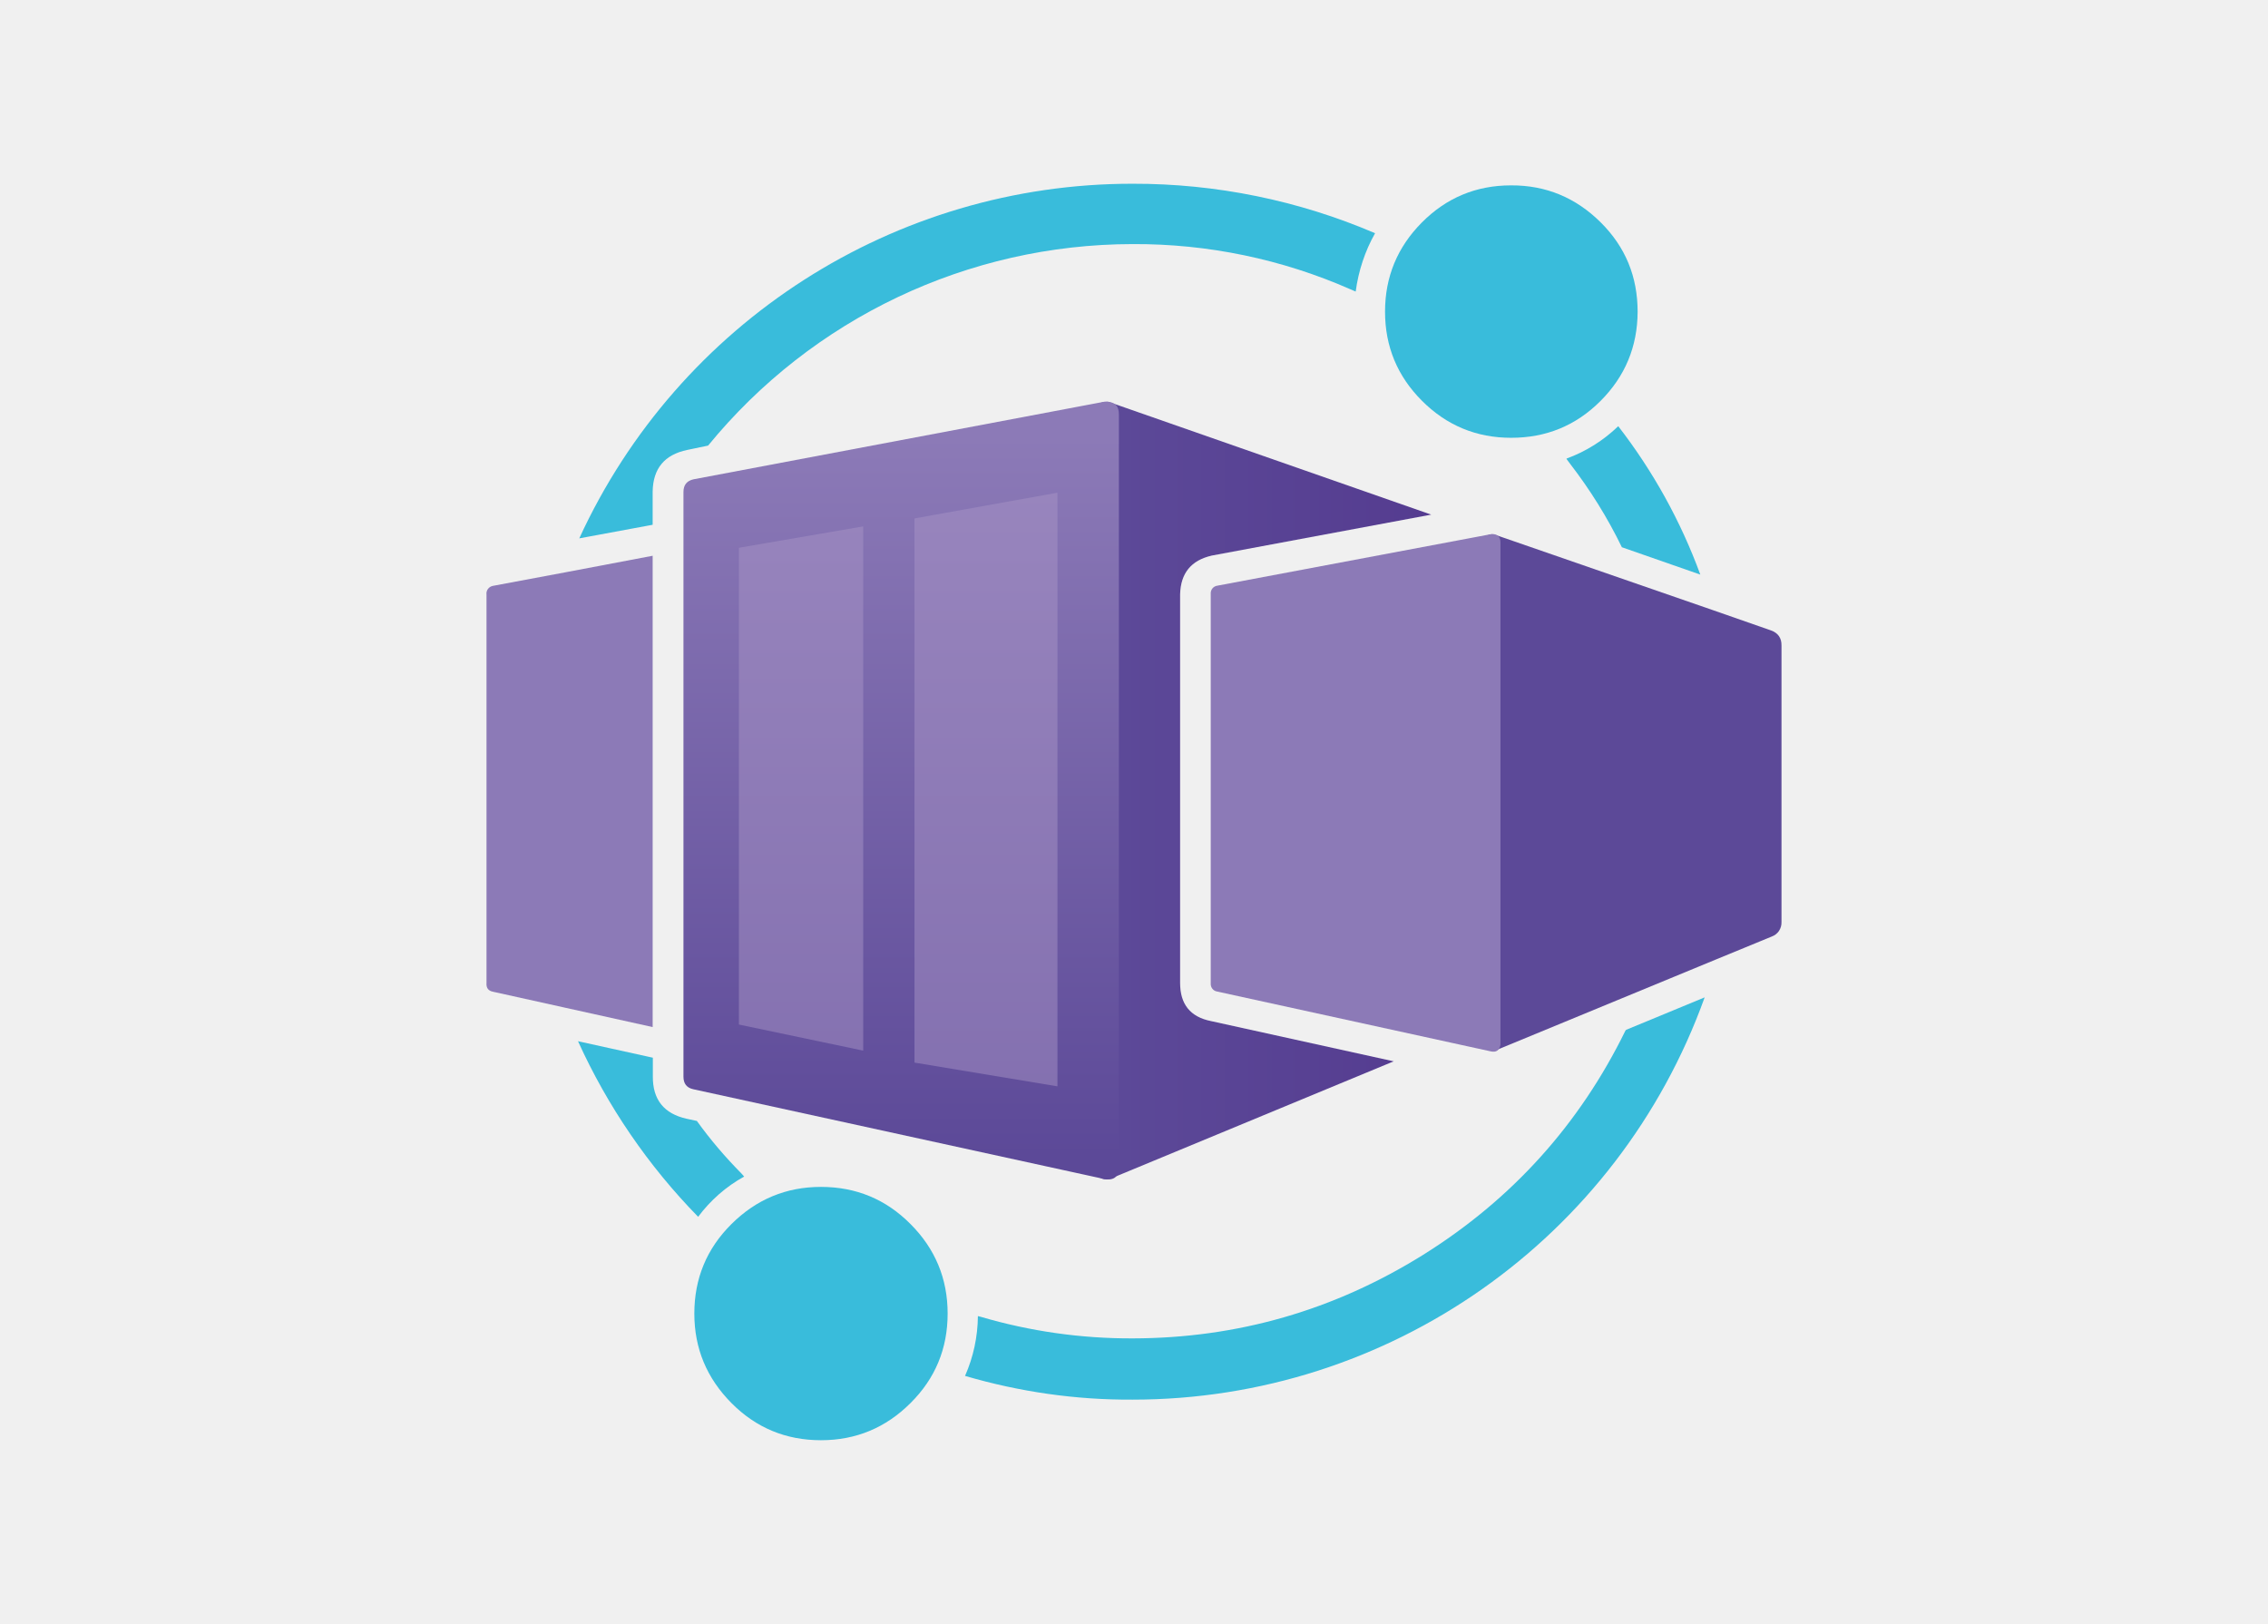
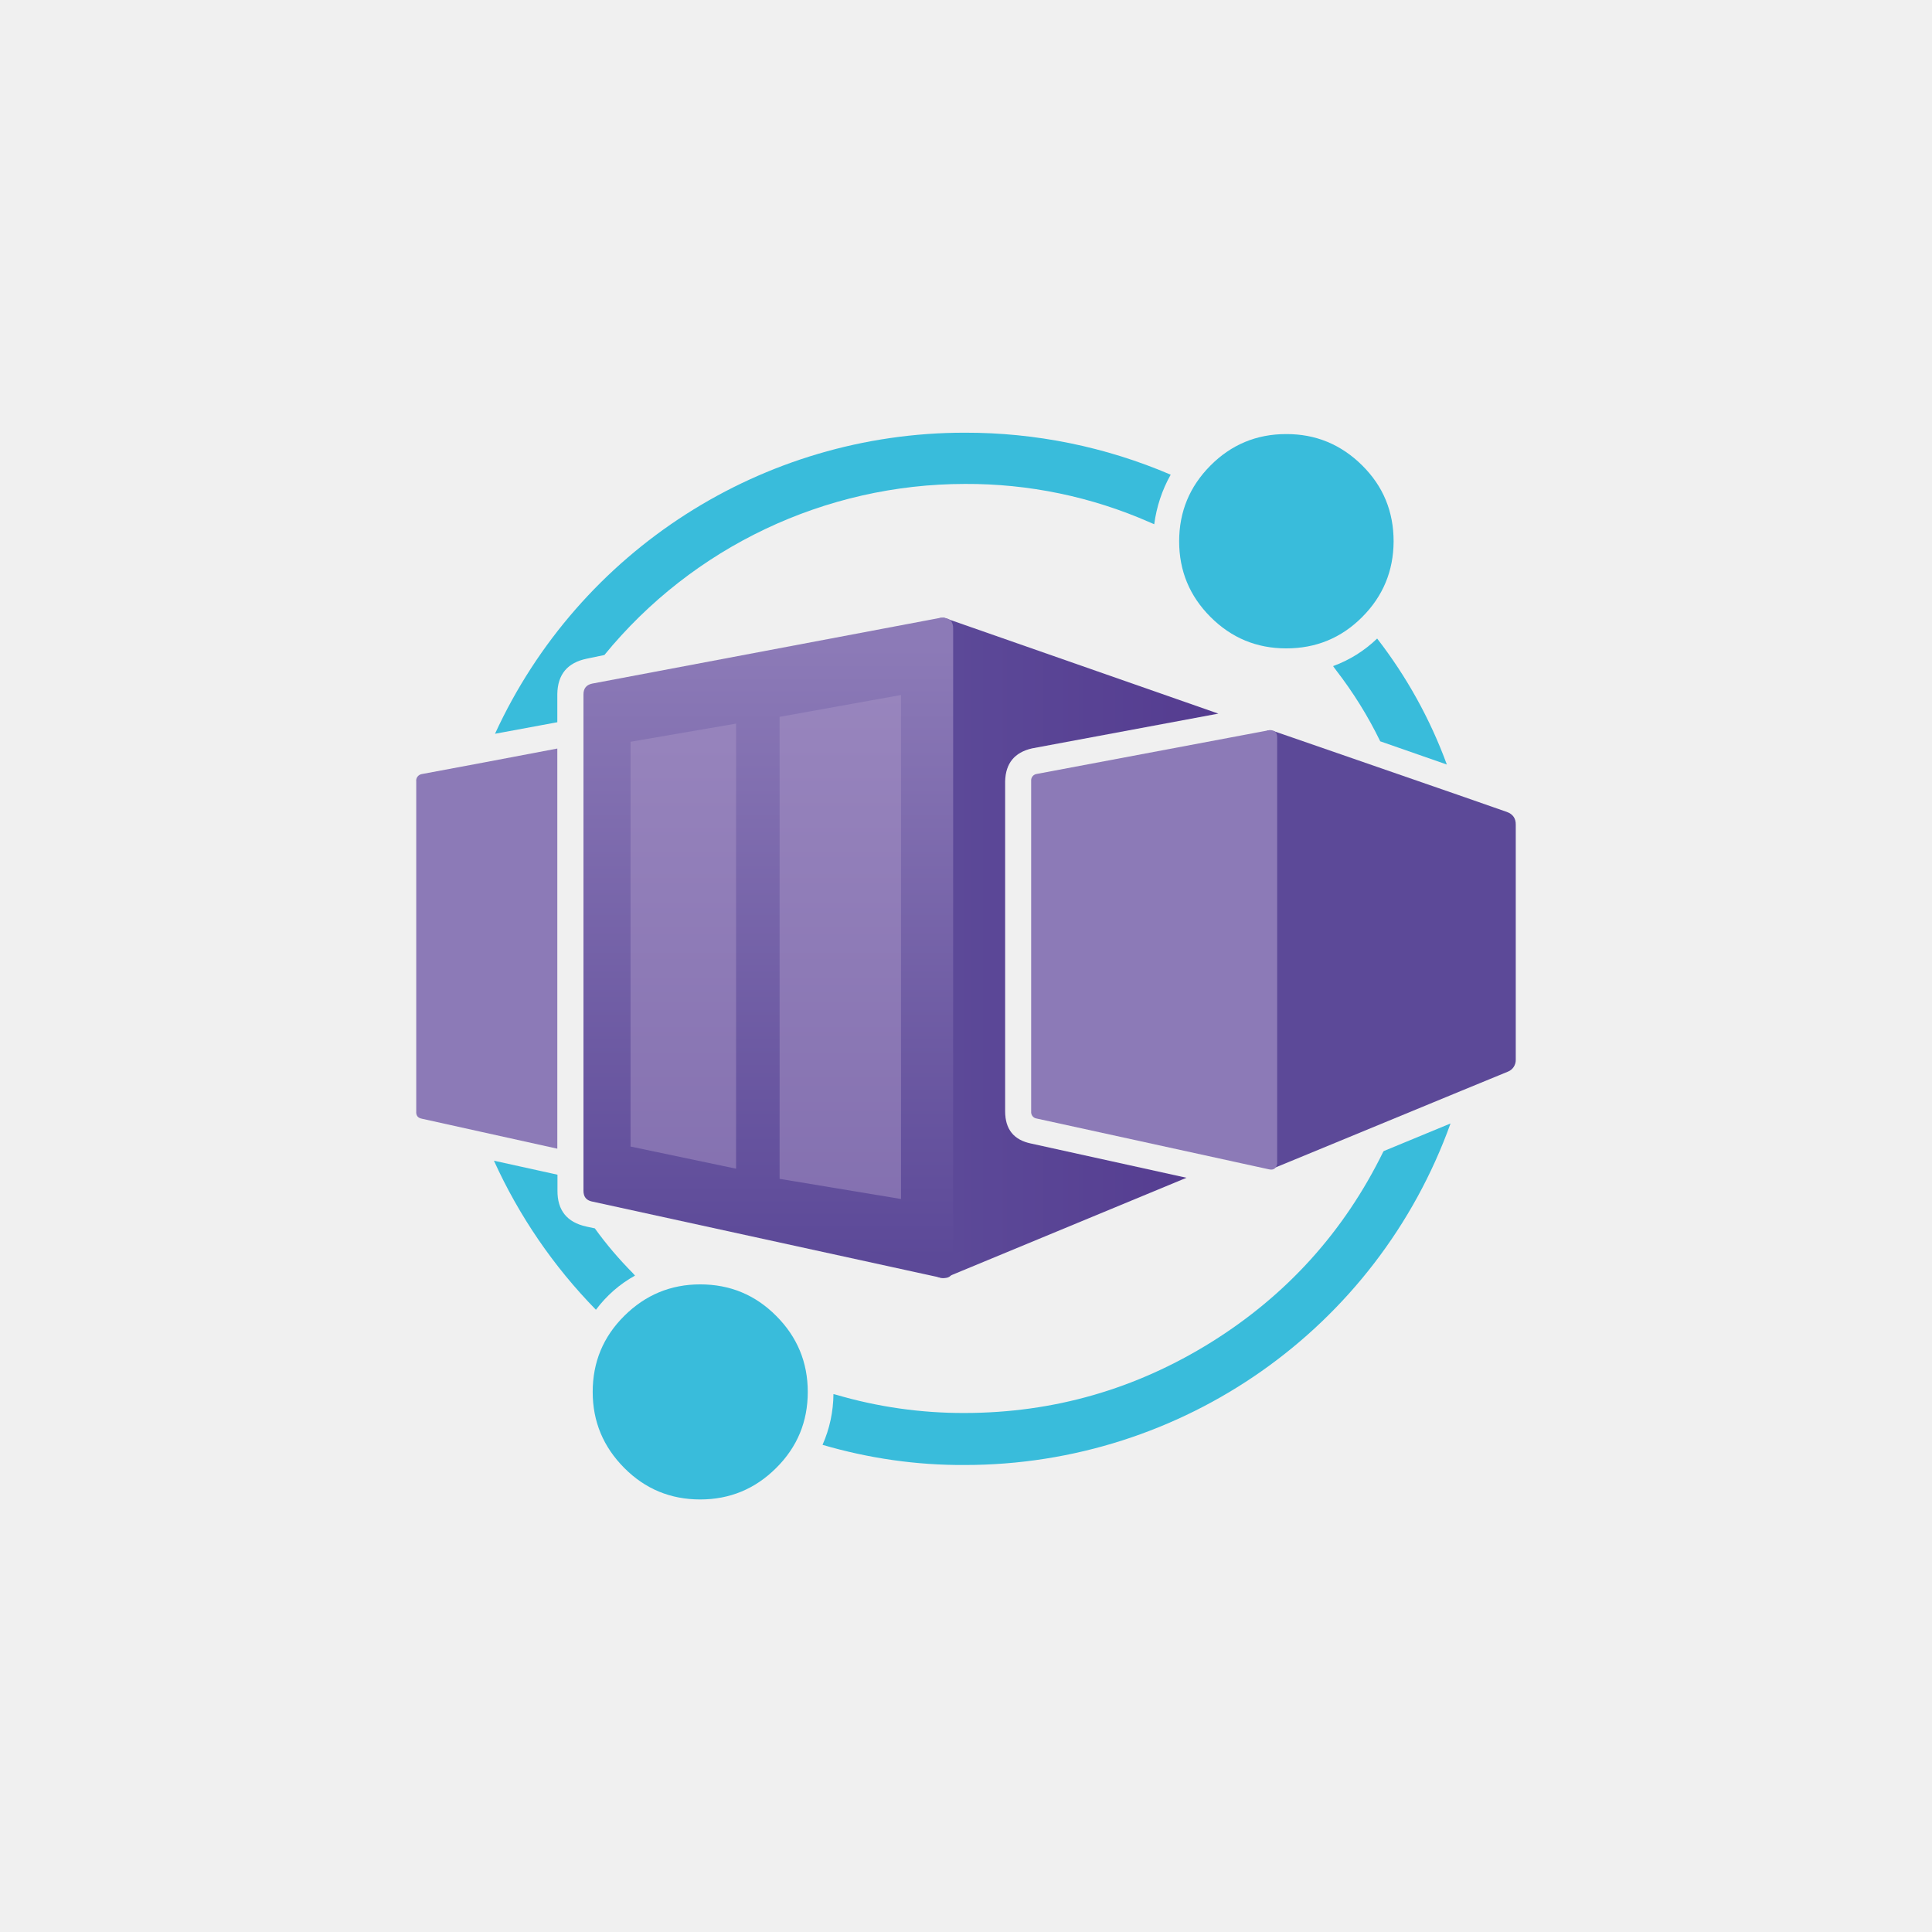
- <svg xmlns="http://www.w3.org/2000/svg" xmlns:xlink="http://www.w3.org/1999/xlink" version="1.0" id="Layer_1" x="0px" y="0px" viewBox="0 0 1251.7 896.1" style="enable-background:new 0 0 1251.7 896.1;" xml:space="preserve">
-   <style type="text/css">
- 	.st0{clip-path:url(#SVGID_00000122691699418138292330000006112141147720615868_);}
- 	.st1{fill:#39BCDB;}
- 	.st2{fill:#FFFFFF;}
- 	.st3{fill:#8C7AB7;}
- 	.st4{fill:url(#SVGID_00000009553497831191076260000006097977700813007035_);}
- 	.st5{fill:url(#SVGID_00000047062544371519667210000010387941982154501298_);}
- 	.st6{opacity:0.5;}
- 	.st7{clip-path:url(#SVGID_00000055679371679909395200000008700612596266934965_);}
- 	.st8{fill:#A794C6;}
- 	.st9{fill:#5C4998;}
- </style>
-   <g>
-     <defs>
-       <rect id="SVGID_1_" x="268.5" y="90.7" width="714.7" height="714.7" />
-     </defs>
-     <clipPath id="SVGID_00000132801979269337085580000000538142647701171880_">
-       <use xlink:href="#SVGID_1_" style="overflow:visible;" />
-     </clipPath>
-     <g style="clip-path:url(#SVGID_00000132801979269337085580000000538142647701171880_);">
-       <path class="st1" d="M938.4,317.1l-43.3-15.1c-7.9-16.3-17.5-31.7-28.6-46.1c-0.8-1.2-1.6-2-2-2.8c10.7-3.9,20.4-10,28.6-17.9    C912.3,260,927.6,287.6,938.4,317.1z M758.9,128.7c-5.6,9.9-9.2,20.9-10.7,32.2c-0.8-0.4-2-0.8-2.8-1.2    c-37.9-16.7-78.9-25.2-120.3-25c-90.8,0.1-176.8,40.9-234.3,111.2l-11.5,2.4c-12.5,2.6-18.9,10.2-19.1,23v18.3l-40.5,7.5    c54.8-119.3,174.1-195.8,305.4-195.7C671.1,101.3,716.7,110.6,758.9,128.7z M410.7,649.3c-10,5.5-18.6,13.1-25.4,22.2    c-27.6-28.2-50-61-66.3-96.9l41.3,9.1v10.3c-0.1,12.8,6.1,20.6,18.7,23.4l5.6,1.2c7.4,10.3,15.7,20,24.6,29L410.7,649.3z     M940.8,550.4c-47.9,133.2-174.2,222-315.7,222c-31.3,0.2-62.5-4.3-92.5-13.1c4.6-10.4,7-21.6,7.1-33c0.4,0,1.2,0.4,1.6,0.4    c27.2,8,55.4,12,83.8,11.9c57.8-0.1,111.2-15.5,160.3-46.1c49-30.6,86.3-71.9,111.7-123.8l0.4-0.4L940.8,550.4z" />
-       <path class="st2" d="M668.4,563.5l100.8,22.2l-156.4,64.8c-0.8,0-1.2,0.4-2,0.4c-3.9-0.1-5.9-2.1-6-6V227.6c0.1-3.9,2.1-5.9,6-5.9    c0.7-0.1,1.4,0.1,2,0.4L789.9,284l-121.1,22.6c-11.4,2.6-17.2,9.7-17.5,21.4v214.4C651.3,554.2,656.9,561.2,668.4,563.5z" />
-       <path class="st3" d="M312.2,315.8l48-9.1v260.1L311.4,556l-39.3-8.7c-2.6-0.5-3.8-2.1-3.6-4.8V328.1c-0.3-2.3,1.3-4.4,3.6-4.8    L312.2,315.8z" />
-       <linearGradient id="SVGID_00000147200436233561406450000008453822583445049765_" gradientUnits="userSpaceOnUse" x1="866.164" y1="451.317" x2="1333.324" y2="451.317" gradientTransform="matrix(0.5 0 0 0.5 184.6022 210.6467)">
-         <stop offset="0" style="stop-color:#5C4998" />
-         <stop offset="0" style="stop-color:#5C4998" />
-         <stop offset="1" style="stop-color:#52378D" />
-       </linearGradient>
-       <path style="fill:url(#SVGID_00000147200436233561406450000008453822583445049765_);" d="M668.4,563.5l100.8,22.2l-156.4,64.8    c-0.8,0-1.2,0.4-2,0.4c-3.9-0.1-5.9-2.1-6-6V227.6c0.1-3.9,2.1-5.9,6-5.9c0.7-0.1,1.4,0.1,2,0.4L789.9,284l-121.1,22.6    c-11.4,2.6-17.2,9.7-17.5,21.4v214.4C651.3,554.2,656.9,561.2,668.4,563.5z" />
-       <linearGradient id="SVGID_00000170986576816716051080000000457877711619541649_" gradientUnits="userSpaceOnUse" x1="625.536" y1="60.203" x2="625.536" y2="854.253" gradientTransform="matrix(0.5 0 0 0.5 184.6022 210.6467)">
-         <stop offset="0" style="stop-color:#8C7AB7" />
-         <stop offset="1" style="stop-color:#5C4998" />
-         <stop offset="1" style="stop-color:#5C4998" />
-       </linearGradient>
-       <path style="fill:url(#SVGID_00000170986576816716051080000000457877711619541649_);" d="M609.4,221.7l-226.6,42.8    c-3.7,0.8-5.6,3.1-5.6,7v322.7c0,3.8,1.8,6.1,5.4,6.9l226.6,49.5c5.6,1.1,8.4-1.2,8.3-6.9V228.8c0.1-4.7-2.2-7-6.8-7.1H609.4z" />
-       <g class="st6">
-         <g>
-           <defs>
-             <rect id="SVGID_00000109726941008224636170000007220633259591993530_" x="382.8" y="243.1" width="209.6" height="381" />
-           </defs>
-           <clipPath id="SVGID_00000016785983883334044610000005718891230944580746_">
-             <use xlink:href="#SVGID_00000109726941008224636170000007220633259591993530_" style="overflow:visible;" />
-           </clipPath>
-           <g style="clip-path:url(#SVGID_00000016785983883334044610000005718891230944580746_);">
-             <path class="st8" d="M407.8,302.3v263.1l68.6,14.4V290.5L407.8,302.3z M504.7,286.1v300.3l78.9,13.1V271.9L504.7,286.1z" />
-           </g>
-         </g>
+ <svg xmlns="http://www.w3.org/2000/svg" version="1.1" width="1080" height="1080" viewBox="0 0 1080 1080" xml:space="preserve">
+   <defs>
+ </defs>
+   <g transform="matrix(1 0 0 1 540 540)" id="2795c881-3f18-4ed1-810d-4cca677a9abc">
+     <rect style="stroke: none; stroke-width: 1; stroke-dasharray: none; stroke-linecap: butt; stroke-dashoffset: 0; stroke-linejoin: miter; stroke-miterlimit: 4; fill: rgb(255,255,255); fill-rule: nonzero; opacity: 1; visibility: hidden;" vector-effect="non-scaling-stroke" x="-540" y="-540" rx="0" ry="0" width="1080" height="1080" />
+   </g>
+   <g transform="matrix(1 0 0 1 540 540)" id="edd7f802-509f-4e07-a4c2-4998f3ac7ee5">
+ </g>
+   <g transform="matrix(0.86 0 0 0.86 540 540)">
+     <g style="">
+       <g transform="matrix(1 0 0 1 4.05 -11.15)" id="Layer_1" clip-path="url(#CLIPPATH_5)">
+         <clipPath id="CLIPPATH_5">
+           <rect transform="matrix(1 0 0 1 -4.05 11.15)" id="SVGID_00000132801979269337085580000000538142647701171880_" x="-357.35" y="-357.35" rx="0" ry="0" width="714.7" height="714.7" />
+         </clipPath>
+         <path style="stroke: none; stroke-width: 1; stroke-dasharray: none; stroke-linecap: butt; stroke-dashoffset: 0; stroke-linejoin: miter; stroke-miterlimit: 4; fill: rgb(57,188,219); fill-rule: nonzero; opacity: 1;" vector-effect="non-scaling-stroke" transform=" translate(-629.9, -436.9)" d="M 938.4 317.1 L 895.1 302 C 887.2 285.7 877.6 270.3 866.5 255.9 C 865.7 254.7 864.9 253.9 864.5 253.1 C 875.2 249.2 884.9 243.1 893.1 235.2 C 912.3 260 927.6 287.6 938.4 317.1 z M 758.9 128.7 C 753.3 138.6 749.7 149.6 748.2 160.9 C 747.4 160.5 746.2 160.1 745.4 159.7 C 707.5 143 666.5 134.5 625.1 134.7 C 534.3 134.8 448.3 175.6 390.8 245.9 L 379.3 248.3 C 366.8 250.9 360.4 258.5 360.2 271.3 L 360.2 289.6 L 319.7 297.1 C 374.5 177.8 493.8 101.3 625.1 101.4 C 671.1 101.3 716.7 110.6 758.9 128.7 z M 410.7 649.3 C 400.7 654.8 392.1 662.4 385.3 671.5 C 357.7 643.3 335.3 610.5 319 574.6 L 360.3 583.7 L 360.3 594 C 360.2 606.8 366.4 614.6 379 617.4 L 384.6 618.6 C 392 628.9 400.3 638.6 409.2 647.6 L 410.7 649.3 z M 940.8 550.4 C 892.9 683.6 766.6 772.4 625.1 772.4 C 593.8 772.6 562.6 768.1 532.6 759.3 C 537.2 748.9 539.6 737.7 539.7 726.3 C 540.1 726.3 540.9 726.7 541.3 726.7 C 568.5 734.7 596.7 738.7 625.1 738.6 C 682.9 738.5 736.3 723.1 785.4 692.5 C 834.4 661.9 871.7 620.6 897.1 568.7 L 897.5 568.3 L 940.8 550.4 z" stroke-linecap="round" />
      </g>
-       <path class="st1" d="M903.8,172.1c-0.1,19.2-6.9,35.6-20.5,49.2s-30,20.3-49.3,20.3c-19.2,0-35.6-6.8-49.2-20.4    s-20.4-30-20.4-49.2c0-19.2,6.8-35.6,20.3-49.2s29.9-20.5,49.2-20.5c19.3-0.1,35.8,6.8,49.5,20.4S903.8,152.7,903.8,172.1z" />
-       <path class="st1" d="M523,724.9c0,19.3-6.8,35.8-20.5,49.4c-13.6,13.6-30.1,20.5-49.4,20.5c-19.3,0-35.8-6.8-49.4-20.5    s-20.5-30.1-20.5-49.4s6.8-35.8,20.5-49.4s30.1-20.5,49.4-20.5c19.3,0,35.8,6.8,49.4,20.5C516.1,689.1,523,705.6,523,724.9z" />
-       <path class="st9" d="M983.2,356.3v152.6c0.1,3.5-2,6.7-5.3,7.9l-30.4,12.5l-121.9,50.3h-0.4c-0.5,0.1-1,0.1-1.5,0    c-2.6,0-4-1.3-4-4V298.5c0-1.5,0.8-2.8,2.2-3.5h0.8c0.2-0.1,0.5-0.1,0.8,0c0.5,0,0.9,0.1,1.3,0.3h0.9l119.9,41.5l31.8,11.1    C981.3,349.3,983.3,352.1,983.2,356.3L983.2,356.3z" />
-       <path class="st3" d="M822.8,294.8l-150.9,28.4c-2.3,0.3-3.9,2.3-3.7,4.6v214.8c-0.2,2.3,1.4,4.3,3.6,4.6l150.9,33    c3,0.7,4.8-0.5,5.4-3.6c0-0.3,0-0.7,0-1V299.4c0-3.1-1.5-4.6-4.6-4.7C823.3,294.7,823,294.7,822.8,294.8L822.8,294.8z" />
+       <g transform="matrix(1 0 0 1 71.5 -11.76)" id="Layer_1" clip-path="url(#CLIPPATH_6)">
+         <clipPath id="CLIPPATH_6">
+           <rect transform="matrix(1 0 0 1 -71.5 11.76)" id="SVGID_00000132801979269337085580000000538142647701171880_" x="-357.35" y="-357.35" rx="0" ry="0" width="714.7" height="714.7" />
+         </clipPath>
+         <path style="stroke: none; stroke-width: 1; stroke-dasharray: none; stroke-linecap: butt; stroke-dashoffset: 0; stroke-linejoin: miter; stroke-miterlimit: 4; fill: rgb(255,255,255); fill-rule: nonzero; opacity: 1;" vector-effect="non-scaling-stroke" transform=" translate(-697.35, -436.29)" d="M 668.4 563.5 L 769.2 585.7 L 612.8 650.5 C 612 650.5 611.6 650.9 610.8 650.9 C 606.9 650.8 604.9 648.8 604.8 644.9 L 604.8 227.6 C 604.9 223.7 606.9 221.7 610.8 221.7 C 611.5 221.6 612.2 221.8 612.8 222.1 L 789.9 284 L 668.8 306.6 C 657.4 309.2 651.6 316.3 651.3 328 L 651.3 542.4 C 651.3 554.2 656.9 561.2 668.4 563.5 z" stroke-linecap="round" />
+       </g>
+       <g transform="matrix(1 0 0 1 -311.52 -11.3)" id="Layer_1" clip-path="url(#CLIPPATH_7)">
+         <clipPath id="CLIPPATH_7">
+           <rect transform="matrix(1 0 0 1 311.52 11.3)" id="SVGID_00000132801979269337085580000000538142647701171880_" x="-357.35" y="-357.35" rx="0" ry="0" width="714.7" height="714.7" />
+         </clipPath>
+         <path style="stroke: none; stroke-width: 1; stroke-dasharray: none; stroke-linecap: butt; stroke-dashoffset: 0; stroke-linejoin: miter; stroke-miterlimit: 4; fill: rgb(140,122,183); fill-rule: nonzero; opacity: 1;" vector-effect="non-scaling-stroke" transform=" translate(-314.33, -436.75)" d="M 312.2 315.8 L 360.2 306.7 L 360.2 566.8 L 311.4 556 L 272.1 547.3 C 269.5 546.8 268.3 545.2 268.5 542.5 L 268.5 328.1 C 268.2 325.8 269.8 323.7 272.1 323.3 L 312.2 315.8 z" stroke-linecap="round" />
+       </g>
+       <g transform="matrix(1 0 0 1 71.5 -11.76)" id="Layer_1" clip-path="url(#CLIPPATH_8)">
+         <linearGradient id="SVGID_SVGID_00000147200436233561406450000008453822583445049765__3" gradientUnits="userSpaceOnUse" gradientTransform="matrix(0.5 0 0 0.5 184.6 210.65)" x1="866.164" y1="451.317" x2="1333.324" y2="451.317">
+           <stop offset="0%" style="stop-color:rgb(92,73,152);stop-opacity: 1" />
+           <stop offset="0%" style="stop-color:rgb(92,73,152);stop-opacity: 1" />
+           <stop offset="100%" style="stop-color:rgb(82,55,141);stop-opacity: 1" />
+         </linearGradient>
+         <clipPath id="CLIPPATH_8">
+           <rect transform="matrix(1 0 0 1 -71.5 11.76)" id="SVGID_00000132801979269337085580000000538142647701171880_" x="-357.35" y="-357.35" rx="0" ry="0" width="714.7" height="714.7" />
+         </clipPath>
+         <path style="stroke: none; stroke-width: 1; stroke-dasharray: none; stroke-linecap: butt; stroke-dashoffset: 0; stroke-linejoin: miter; stroke-miterlimit: 4; fill: url(#SVGID_SVGID_00000147200436233561406450000008453822583445049765__3); fill-rule: nonzero; opacity: 1;" vector-effect="non-scaling-stroke" transform=" translate(-697.35, -436.29)" d="M 668.4 563.5 L 769.2 585.7 L 612.8 650.5 C 612 650.5 611.6 650.9 610.8 650.9 C 606.9 650.8 604.9 648.8 604.8 644.9 L 604.8 227.6 C 604.9 223.7 606.9 221.7 610.8 221.7 C 611.5 221.6 612.2 221.8 612.8 222.1 L 789.9 284 L 668.8 306.6 C 657.4 309.2 651.6 316.3 651.3 328 L 651.3 542.4 C 651.3 554.2 656.9 561.2 668.4 563.5 z" stroke-linecap="round" />
+       </g>
+       <g transform="matrix(1 0 0 1 -128.5 -11.77)" id="Layer_1" clip-path="url(#CLIPPATH_9)">
+         <linearGradient id="SVGID_SVGID_00000170986576816716051080000000457877711619541649__4" gradientUnits="userSpaceOnUse" gradientTransform="matrix(0.5 0 0 0.5 184.6 210.65)" x1="625.536" y1="60.203" x2="625.536" y2="854.253">
+           <stop offset="0%" style="stop-color:rgb(140,122,183);stop-opacity: 1" />
+           <stop offset="100%" style="stop-color:rgb(92,73,152);stop-opacity: 1" />
+           <stop offset="100%" style="stop-color:rgb(92,73,152);stop-opacity: 1" />
+         </linearGradient>
+         <clipPath id="CLIPPATH_9">
+           <rect transform="matrix(1 0 0 1 128.5 11.77)" id="SVGID_00000132801979269337085580000000538142647701171880_" x="-357.35" y="-357.35" rx="0" ry="0" width="714.7" height="714.7" />
+         </clipPath>
+         <path style="stroke: none; stroke-width: 1; stroke-dasharray: none; stroke-linecap: butt; stroke-dashoffset: 0; stroke-linejoin: miter; stroke-miterlimit: 4; fill: url(#SVGID_SVGID_00000170986576816716051080000000457877711619541649__4); fill-rule: nonzero; opacity: 1;" vector-effect="non-scaling-stroke" transform=" translate(-497.35, -436.28)" d="M 609.4 221.7 L 382.8 264.5 C 379.1 265.3 377.2 267.6 377.2 271.5 L 377.2 594.2 C 377.2 598 379 600.3 382.6 601.1 L 609.2 650.6 C 614.8 651.7 617.6 649.4 617.5 643.7 L 617.5 228.8 C 617.6 224.1 615.3 221.8 610.7 221.7 L 609.4 221.7 z" stroke-linecap="round" />
+       </g>
+       <g transform="matrix(1 0 0 1 -130.15 -12.35)" id="Layer_1" clip-path="url(#CLIPPATH_10)">
+         <clipPath id="CLIPPATH_10">
+           <rect transform="matrix(1 0 0 1 -8.1 -2.1)" id="SVGID_00000016785983883334044610000005718891230944580746_" clip-path="url(#undefined)" x="-104.8" y="-190.5" rx="0" ry="0" width="209.6" height="381" />
+         </clipPath>
+         <path style="stroke: none; stroke-width: 1; stroke-dasharray: none; stroke-linecap: butt; stroke-dashoffset: 0; stroke-linejoin: miter; stroke-miterlimit: 4; fill: rgb(167,148,198); fill-rule: nonzero; opacity: 0.5;" vector-effect="non-scaling-stroke" transform=" translate(-495.7, -435.7)" d="M 407.8 302.3 L 407.8 565.4 L 476.4 579.8 L 476.4 290.5 L 407.8 302.3 z M 504.7 286.1 L 504.7 586.4 L 583.6 599.5 L 583.6 271.9 L 504.7 286.1 z" stroke-linecap="round" />
+       </g>
+       <g transform="matrix(1 0 0 1 208.25 -276.1)" id="Layer_1" clip-path="url(#CLIPPATH_11)">
+         <clipPath id="CLIPPATH_11">
+           <rect transform="matrix(1 0 0 1 -208.25 276.1)" id="SVGID_00000132801979269337085580000000538142647701171880_" x="-357.35" y="-357.35" rx="0" ry="0" width="714.7" height="714.7" />
+         </clipPath>
+         <path style="stroke: none; stroke-width: 1; stroke-dasharray: none; stroke-linecap: butt; stroke-dashoffset: 0; stroke-linejoin: miter; stroke-miterlimit: 4; fill: rgb(57,188,219); fill-rule: nonzero; opacity: 1;" vector-effect="non-scaling-stroke" transform=" translate(-834.1, -171.95)" d="M 903.8 172.1 C 903.7 191.3 896.9 207.7 883.3 221.3 C 869.7 234.9 853.3 241.6 834 241.6 C 814.8 241.6 798.4 234.8 784.8 221.2 C 771.2 207.6 764.4 191.2 764.4 172 C 764.4 152.8 771.2 136.4 784.7 122.8 C 798.2 109.2 814.6 102.3 833.9 102.3 C 853.2 102.2 869.7 109.1 883.4 122.7 C 897.1 136.3 903.8 152.7 903.8 172.1 z" stroke-linecap="round" />
+       </g>
+       <g transform="matrix(1 0 0 1 -172.75 276.85)" id="Layer_1" clip-path="url(#CLIPPATH_12)">
+         <clipPath id="CLIPPATH_12">
+           <rect transform="matrix(1 0 0 1 172.75 -276.85)" id="SVGID_00000132801979269337085580000000538142647701171880_" x="-357.35" y="-357.35" rx="0" ry="0" width="714.7" height="714.7" />
+         </clipPath>
+         <path style="stroke: none; stroke-width: 1; stroke-dasharray: none; stroke-linecap: butt; stroke-dashoffset: 0; stroke-linejoin: miter; stroke-miterlimit: 4; fill: rgb(57,188,219); fill-rule: nonzero; opacity: 1;" vector-effect="non-scaling-stroke" transform=" translate(-453.1, -724.9)" d="M 523 724.9 C 523 744.2 516.2 760.7 502.5 774.3 C 488.9 787.9 472.4 794.8 453.1 794.8 C 433.8 794.8 417.3 788 403.7 774.3 C 390.1 760.6 383.2 744.2 383.2 724.9 C 383.2 705.6 390 689.1 403.7 675.5 C 417.4 661.9 433.8 655 453.1 655 C 472.4 655 488.9 661.8 502.5 675.5 C 516.1 689.1 523 705.6 523 724.9 z" stroke-linecap="round" />
+       </g>
+       <g transform="matrix(1 0 0 1 275.6 -10.75)" id="Layer_1" clip-path="url(#CLIPPATH_13)">
+         <clipPath id="CLIPPATH_13">
+           <rect transform="matrix(1 0 0 1 -275.6 10.75)" id="SVGID_00000132801979269337085580000000538142647701171880_" x="-357.35" y="-357.35" rx="0" ry="0" width="714.7" height="714.7" />
+         </clipPath>
+         <path style="stroke: none; stroke-width: 1; stroke-dasharray: none; stroke-linecap: butt; stroke-dashoffset: 0; stroke-linejoin: miter; stroke-miterlimit: 4; fill: rgb(92,73,152); fill-rule: nonzero; opacity: 1;" vector-effect="non-scaling-stroke" transform=" translate(-901.45, -437.3)" d="M 983.2 356.3 L 983.2 508.9 C 983.3 512.4 981.2 515.6 977.9 516.8 L 947.5 529.3 L 825.6 579.6 L 825.2 579.6 C 824.7 579.7 824.2 579.7 823.7 579.6 C 821.1 579.6 819.7 578.3 819.7 575.6 L 819.7 298.5 C 819.7 297 820.5 295.7 821.9 295 L 822.7 295 C 822.9 294.9 823.2 294.9 823.5 295 C 824 295 824.4 295.1 824.8 295.3 L 825.7 295.3 L 945.6 336.8 L 977.4 347.9 C 981.3 349.3 983.3 352.1 983.2 356.3 L 983.2 356.3 z" stroke-linecap="round" />
+       </g>
+       <g transform="matrix(1 0 0 1 122.29 -10.5)" id="Layer_1" clip-path="url(#CLIPPATH_14)">
+         <clipPath id="CLIPPATH_14">
+           <rect transform="matrix(1 0 0 1 -122.29 10.5)" id="SVGID_00000132801979269337085580000000538142647701171880_" x="-357.35" y="-357.35" rx="0" ry="0" width="714.7" height="714.7" />
+         </clipPath>
+         <path style="stroke: none; stroke-width: 1; stroke-dasharray: none; stroke-linecap: butt; stroke-dashoffset: 0; stroke-linejoin: miter; stroke-miterlimit: 4; fill: rgb(140,122,183); fill-rule: nonzero; opacity: 1;" vector-effect="non-scaling-stroke" transform=" translate(-748.14, -437.55)" d="M 822.8 294.8 L 671.9 323.2 C 669.6 323.5 668 325.5 668.2 327.8 L 668.2 542.6 C 668 544.9 669.6 546.9 671.8 547.2 L 822.7 580.2 C 825.7 580.9 827.5 579.7 828.1 576.6 C 828.1 576.3 828.1 575.9 828.1 575.6 L 828.1 299.4 C 828.1 296.3 826.6 294.8 823.5 294.7 C 823.3 294.7 823 294.7 822.8 294.8 L 822.8 294.8 z" stroke-linecap="round" />
+       </g>
    </g>
  </g>
</svg>
